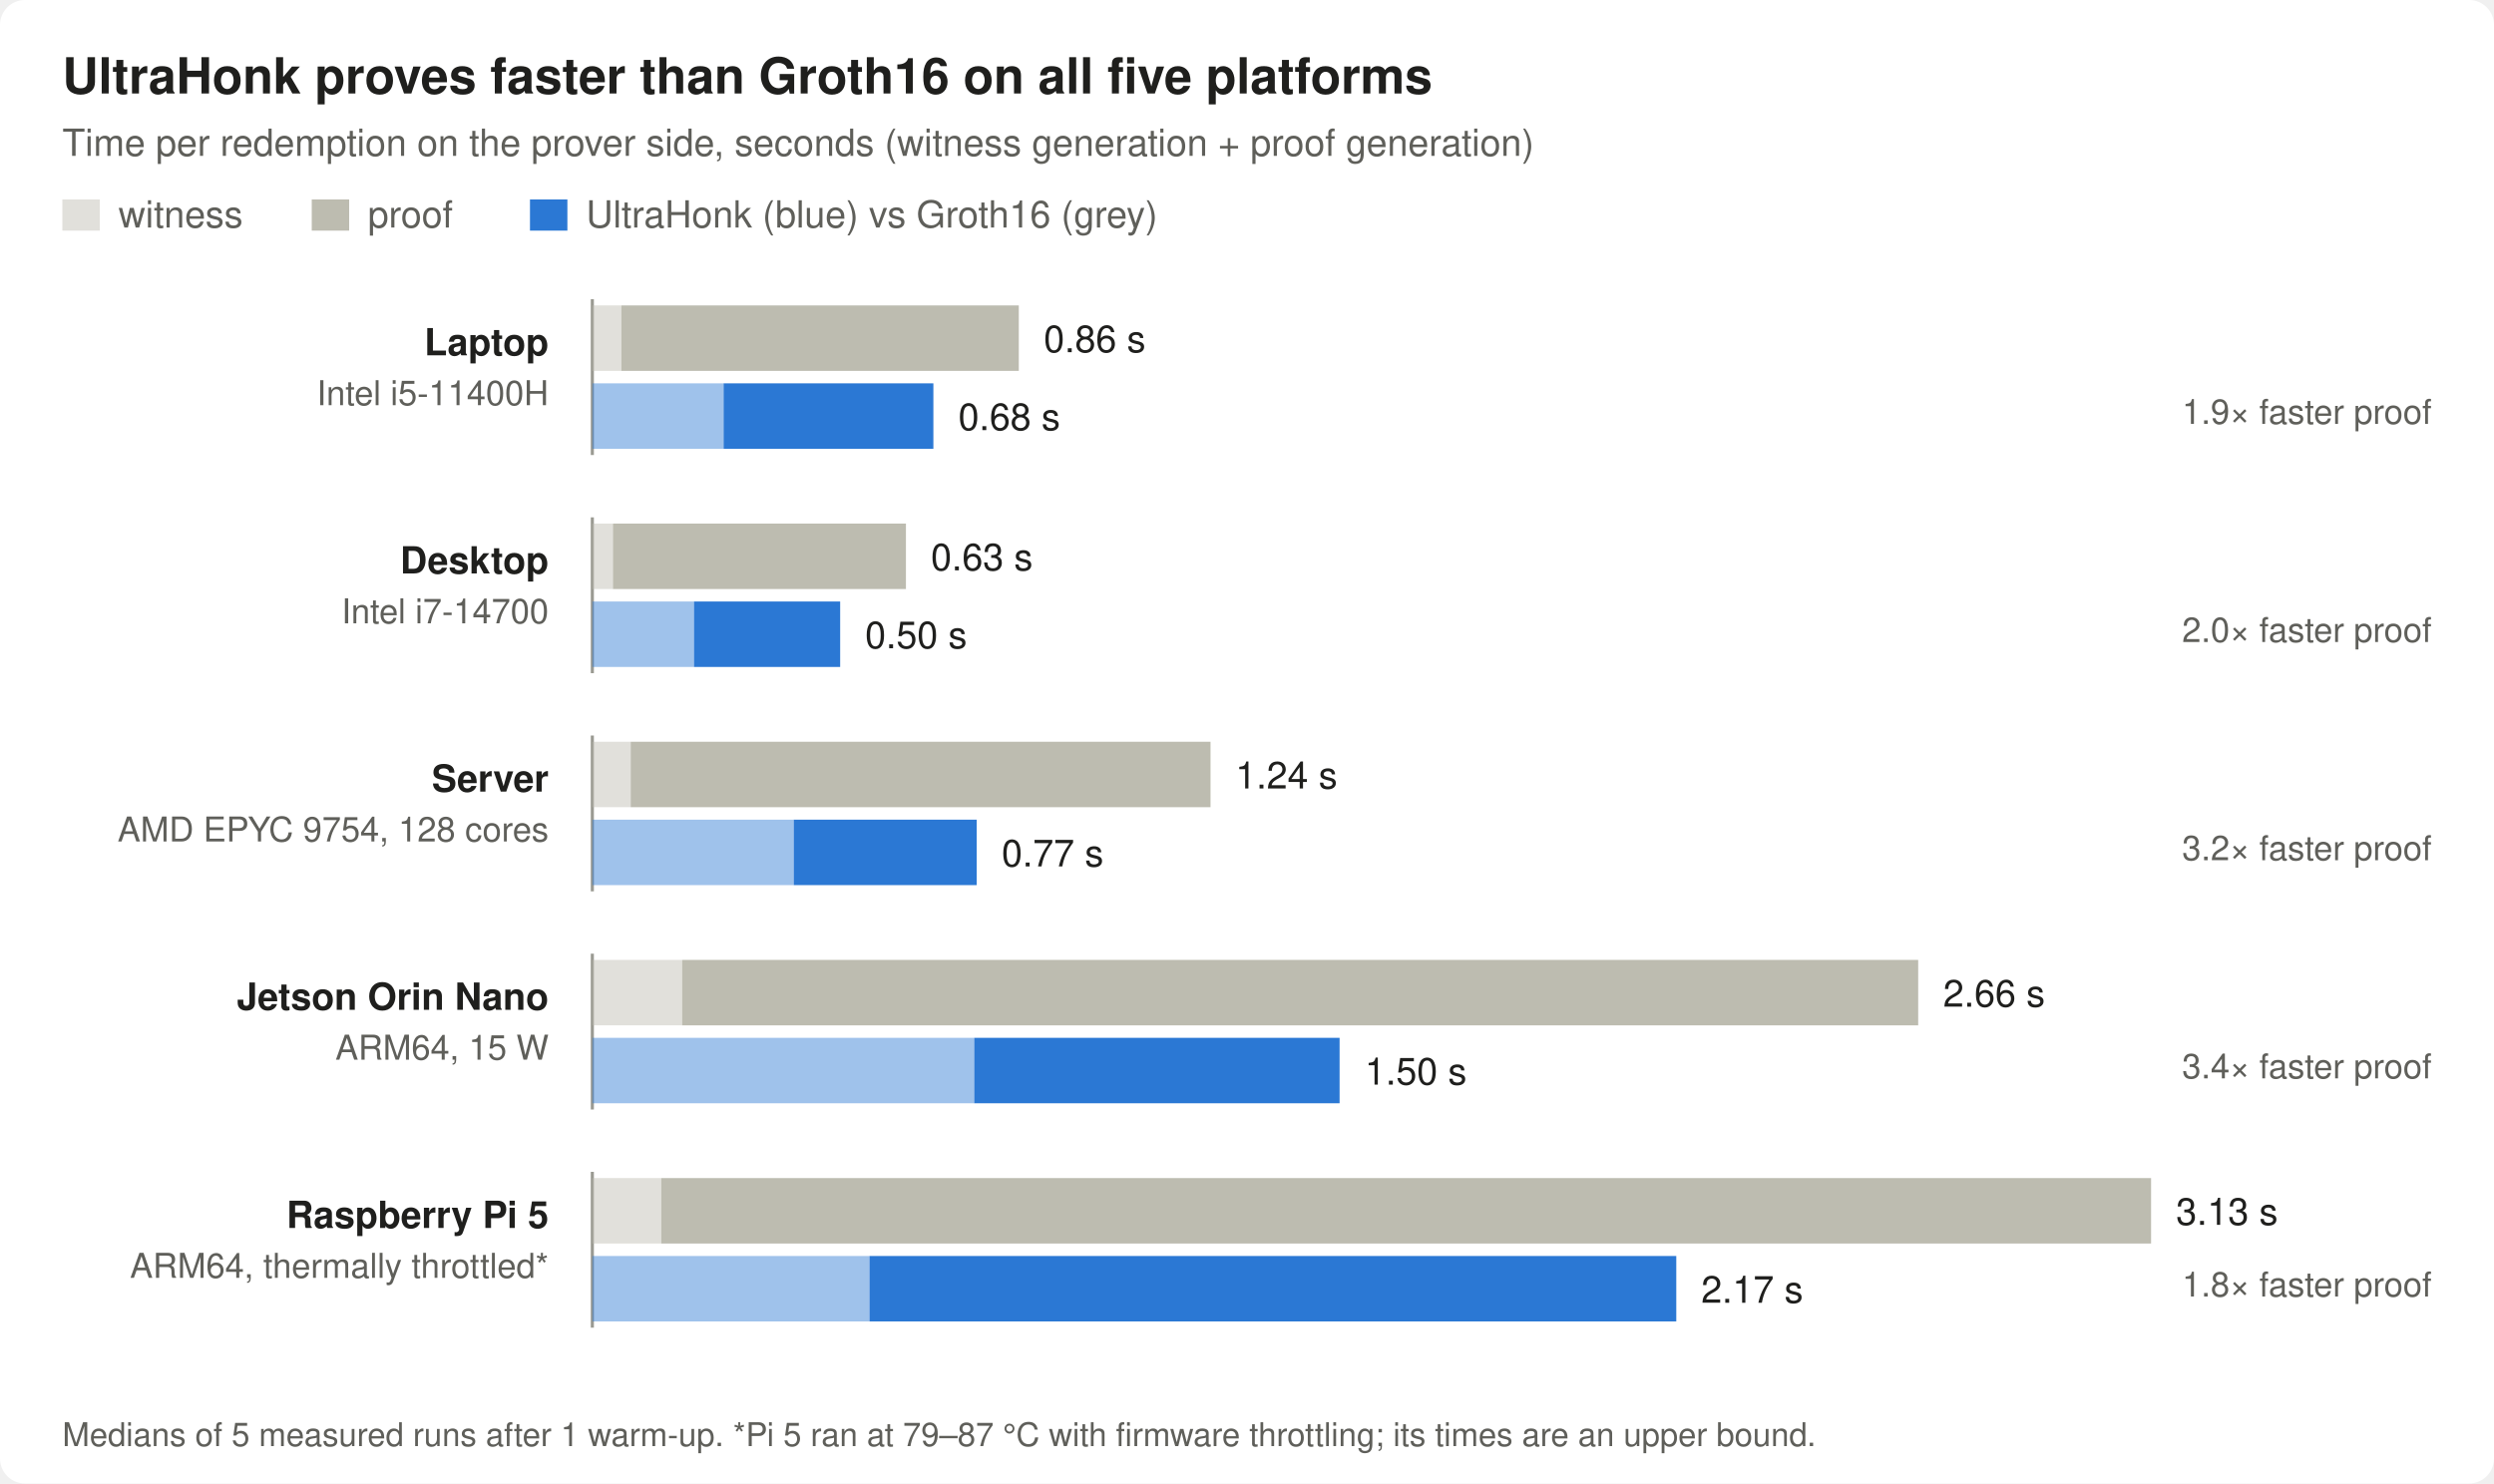
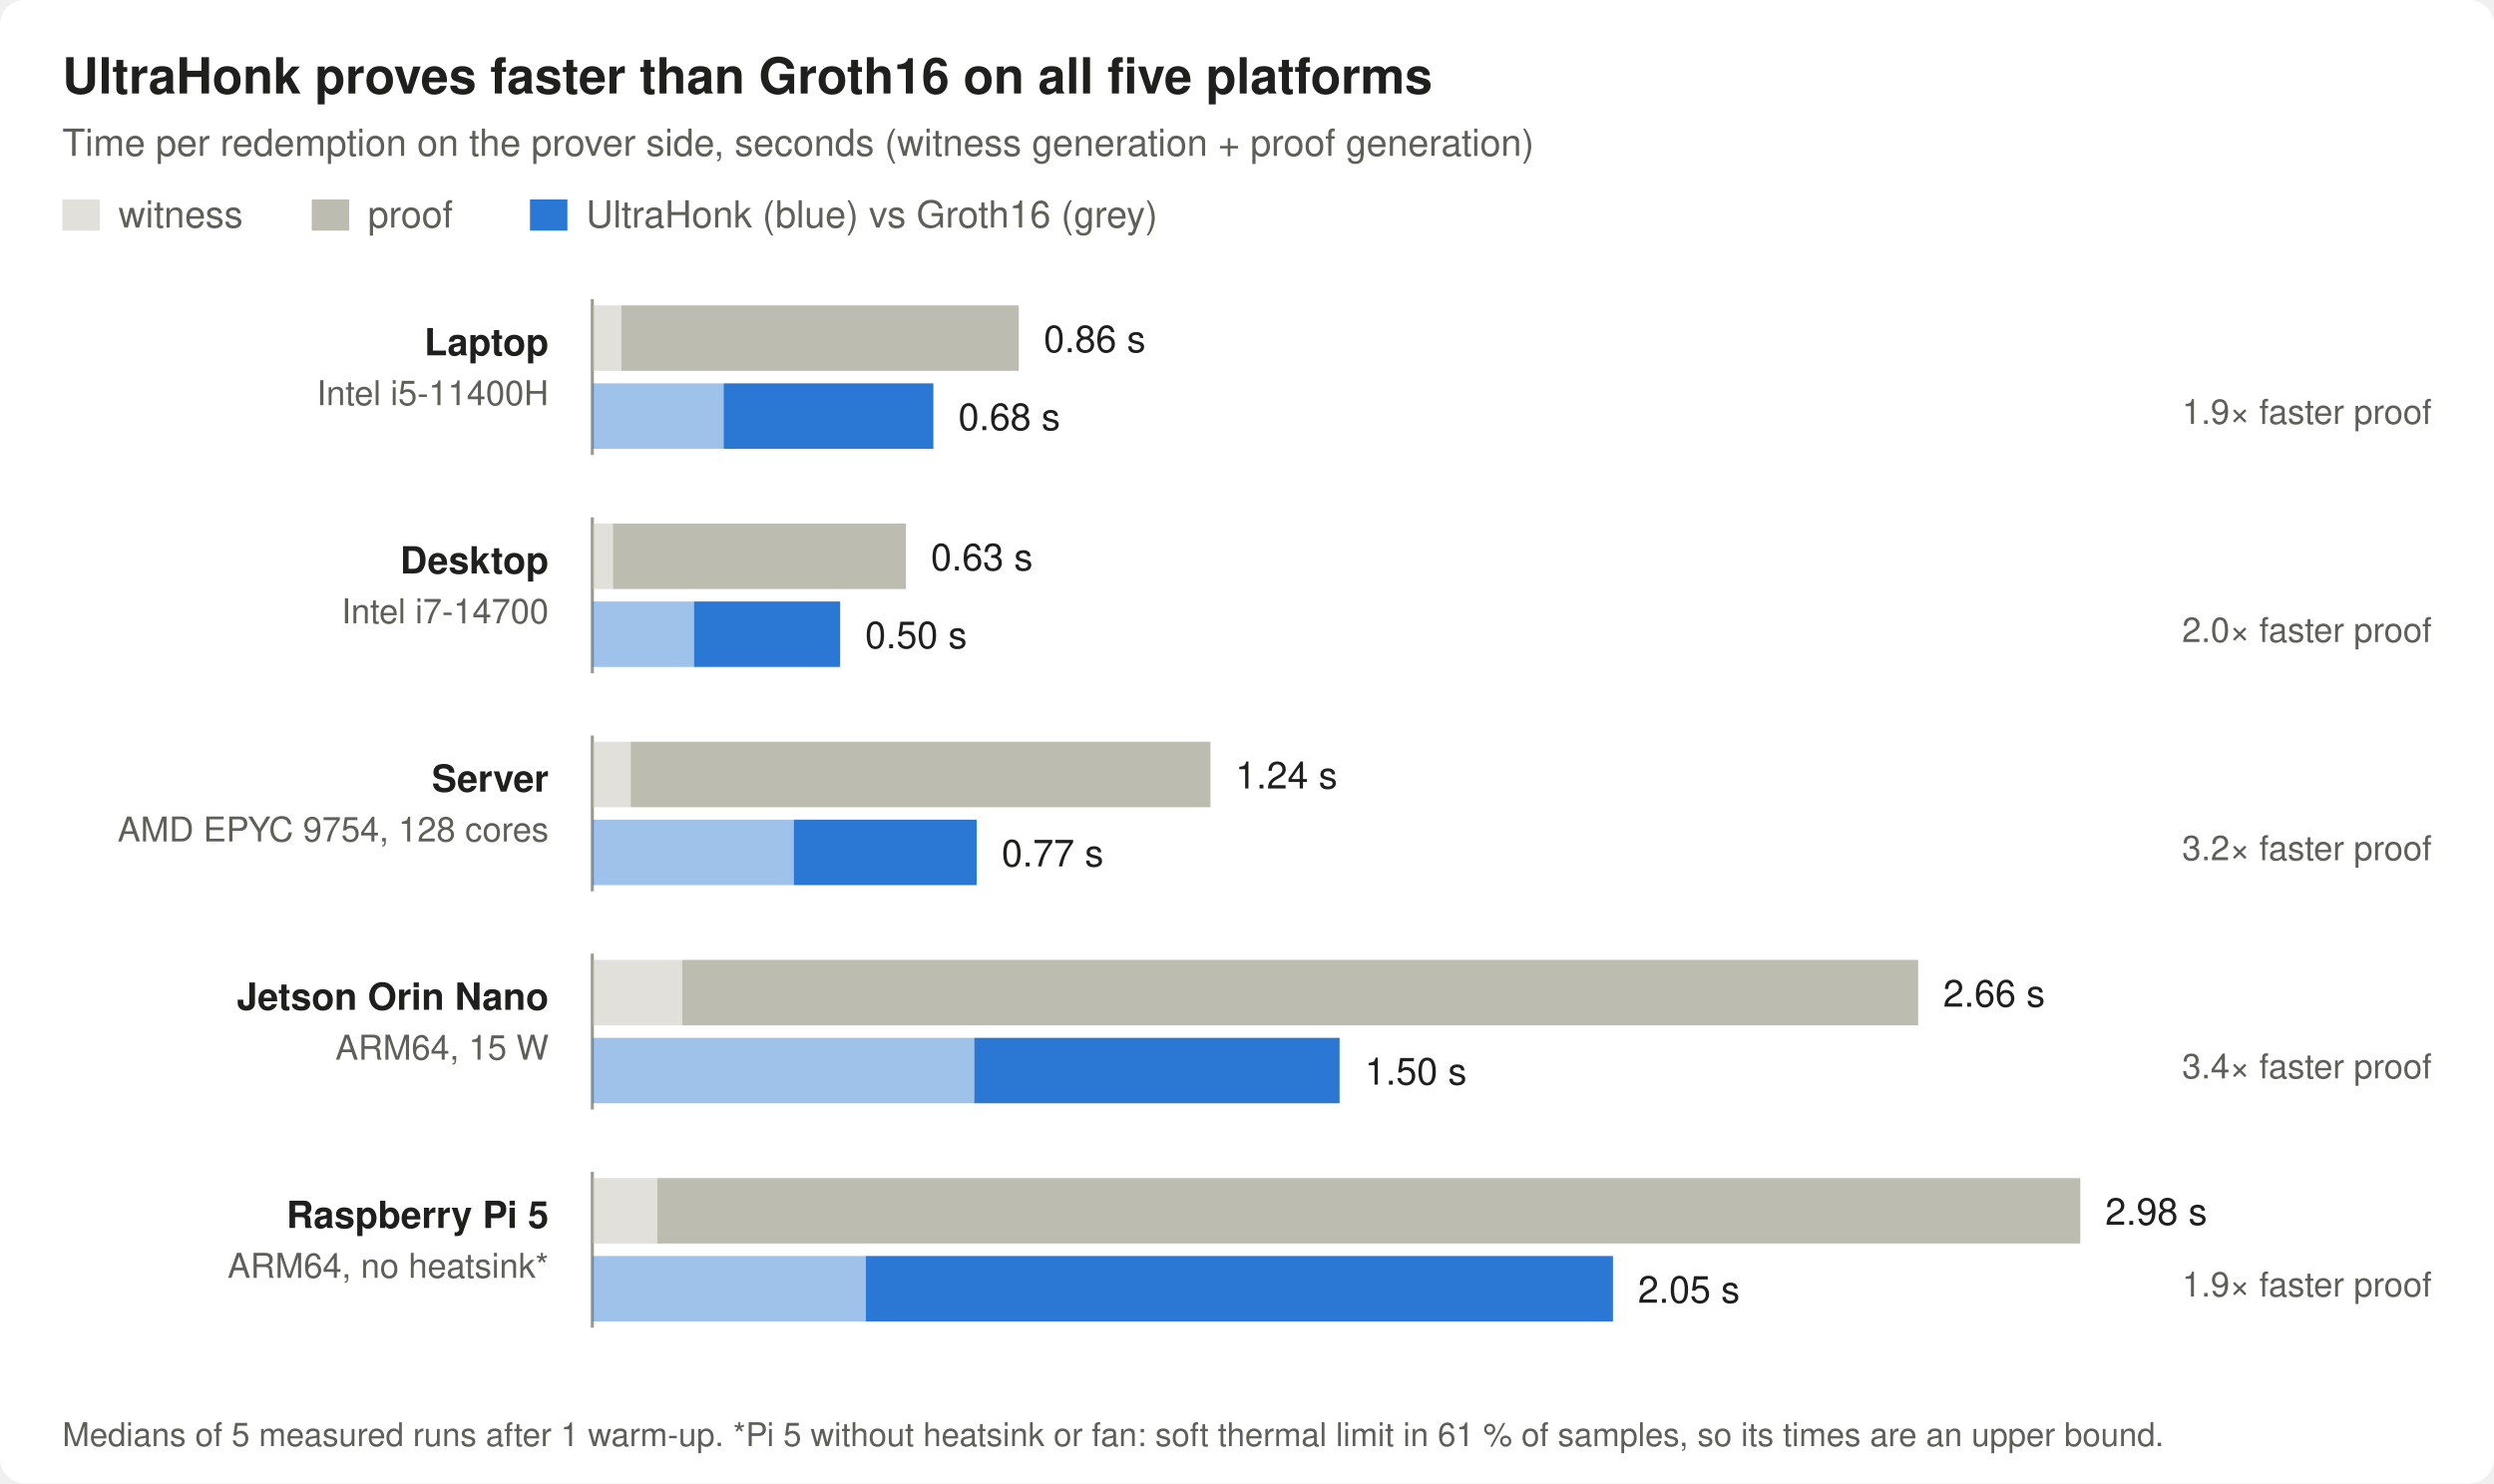
<svg xmlns="http://www.w3.org/2000/svg" viewBox="0 0 800 476" width="800" height="476" font-family="-apple-system, 'Segoe UI', Helvetica, Arial, sans-serif" font-size="12">
  <rect width="800" height="476" rx="8" fill="#ffffff" />
  <text x="20" y="30" font-size="16" font-weight="600" fill="#1f1f1d">UltraHonk proves faster than Groth16 on all five platforms</text>
  <text x="20" y="50" fill="#5f5f5a">Time per redemption on the prover side, seconds (witness generation + proof generation)</text>
  <rect x="20" y="64" width="12" height="10" fill="#bdbcb0" fill-opacity=".45" />
  <text x="38" y="73" fill="#5f5f5a">witness</text>
  <rect x="100" y="64" width="12" height="10" fill="#bdbcb0" />
  <text x="118" y="73" fill="#5f5f5a">proof</text>
  <rect x="170" y="64" width="12" height="10" fill="#2b78d4" />
  <text x="188" y="73" fill="#5f5f5a">UltraHonk (blue) vs Groth16 (grey)</text>
  <text x="176" y="114" text-anchor="end" font-weight="600" fill="#1f1f1d">Laptop</text>
  <text x="176" y="130" text-anchor="end" fill="#5f5f5a" font-size="11">Intel i5-11400H</text>
  <line x1="190" x2="190" y1="96" y2="146" stroke="#9a9a92" />
  <rect x="190" y="98" width="9.3" height="21" fill="#bdbcb0" fill-opacity=".45" />
  <rect x="199.3" y="98" width="127.5" height="21" fill="#bdbcb0" />
  <text x="334.8" y="113" fill="#1f1f1d">0.86 s</text>
  <rect x="190" y="123" width="42.1" height="21" fill="#2b78d4" fill-opacity=".45" />
  <rect x="232.1" y="123" width="67.3" height="21" fill="#2b78d4" />
  <text x="307.4" y="138" fill="#1f1f1d">0.68 s</text>
  <text x="780" y="136" text-anchor="end" fill="#5f5f5a" font-size="11">1.9× faster proof</text>
  <text x="176" y="184" text-anchor="end" font-weight="600" fill="#1f1f1d">Desktop</text>
  <text x="176" y="200" text-anchor="end" fill="#5f5f5a" font-size="11">Intel i7-14700</text>
  <line x1="190" x2="190" y1="166" y2="216" stroke="#9a9a92" />
  <rect x="190" y="168" width="6.6" height="21" fill="#bdbcb0" fill-opacity=".45" />
  <rect x="196.6" y="168" width="94.0" height="21" fill="#bdbcb0" />
  <text x="298.6" y="183" fill="#1f1f1d">0.63 s</text>
  <rect x="190" y="193" width="32.6" height="21" fill="#2b78d4" fill-opacity=".45" />
  <rect x="222.6" y="193" width="46.9" height="21" fill="#2b78d4" />
  <text x="277.5" y="208" fill="#1f1f1d">0.50 s</text>
  <text x="780" y="206" text-anchor="end" fill="#5f5f5a" font-size="11">2.0× faster proof</text>
  <text x="176" y="254" text-anchor="end" font-weight="600" fill="#1f1f1d">Server</text>
  <text x="176" y="270" text-anchor="end" fill="#5f5f5a" font-size="11">AMD EPYC 9754, 128 cores</text>
  <line x1="190" x2="190" y1="236" y2="286" stroke="#9a9a92" />
  <rect x="190" y="238" width="12.3" height="21" fill="#bdbcb0" fill-opacity=".45" />
  <rect x="202.3" y="238" width="186.0" height="21" fill="#bdbcb0" />
  <text x="396.3" y="253" fill="#1f1f1d">1.24 s</text>
  <rect x="190" y="263" width="64.6" height="21" fill="#2b78d4" fill-opacity=".45" />
  <rect x="254.6" y="263" width="58.7" height="21" fill="#2b78d4" />
  <text x="321.3" y="278" fill="#1f1f1d">0.77 s</text>
  <text x="780" y="276" text-anchor="end" fill="#5f5f5a" font-size="11">3.2× faster proof</text>
  <text x="176" y="324" text-anchor="end" font-weight="600" fill="#1f1f1d">Jetson Orin Nano</text>
  <text x="176" y="340" text-anchor="end" fill="#5f5f5a" font-size="11">ARM64, 15 W</text>
  <line x1="190" x2="190" y1="306" y2="356" stroke="#9a9a92" />
  <rect x="190" y="308" width="28.8" height="21" fill="#bdbcb0" fill-opacity=".45" />
  <rect x="218.8" y="308" width="396.5" height="21" fill="#bdbcb0" />
  <text x="623.3" y="323" fill="#1f1f1d">2.66 s</text>
  <rect x="190" y="333" width="122.5" height="21" fill="#2b78d4" fill-opacity=".45" />
  <rect x="312.5" y="333" width="117.2" height="21" fill="#2b78d4" />
  <text x="437.8" y="348" fill="#1f1f1d">1.50 s</text>
  <text x="780" y="346" text-anchor="end" fill="#5f5f5a" font-size="11">3.4× faster proof</text>
  <text x="176" y="394" text-anchor="end" font-weight="600" fill="#1f1f1d">Raspberry Pi 5</text>
-   <text x="176" y="410" text-anchor="end" fill="#5f5f5a" font-size="11">ARM64, thermally throttled*</text>
+   <text x="176" y="410" text-anchor="end" fill="#5f5f5a" font-size="11">ARM64, no heatsink*</text>
  <line x1="190" x2="190" y1="376" y2="426" stroke="#9a9a92" />
-   <rect x="190" y="378" width="22.1" height="21" fill="#bdbcb0" fill-opacity=".45" />
-   <rect x="212.1" y="378" width="477.9" height="21" fill="#bdbcb0" />
-   <text x="698.0" y="393" fill="#1f1f1d">3.13 s</text>
-   <rect x="190" y="403" width="88.9" height="21" fill="#2b78d4" fill-opacity=".45" />
-   <rect x="278.9" y="403" width="258.8" height="21" fill="#2b78d4" />
-   <text x="545.7" y="418" fill="#1f1f1d">2.17 s</text>
-   <text x="780" y="416" text-anchor="end" fill="#5f5f5a" font-size="11">1.8× faster proof</text>
-   <text x="20" y="464" fill="#5f5f5a" font-size="10.5">Medians of 5 measured runs after 1 warm-up. *Pi 5 ran at 79–87 °C with firmware throttling; its times are an upper bound.</text>
+   <rect x="190" y="378" width="20.8" height="21" fill="#bdbcb0" fill-opacity=".45" />
+   <rect x="210.8" y="378" width="456.5" height="21" fill="#bdbcb0" />
+   <text x="675.3" y="393" fill="#1f1f1d">2.98 s</text>
+   <rect x="190" y="403" width="87.7" height="21" fill="#2b78d4" fill-opacity=".45" />
+   <rect x="277.7" y="403" width="239.7" height="21" fill="#2b78d4" />
+   <text x="525.4" y="418" fill="#1f1f1d">2.05 s</text>
+   <text x="780" y="416" text-anchor="end" fill="#5f5f5a" font-size="11">1.9× faster proof</text>
+   <text x="20" y="464" fill="#5f5f5a" font-size="10.5">Medians of 5 measured runs after 1 warm-up. *Pi 5 without heatsink or fan: soft thermal limit in 61 % of samples, so its times are an upper bound.</text>
</svg>
